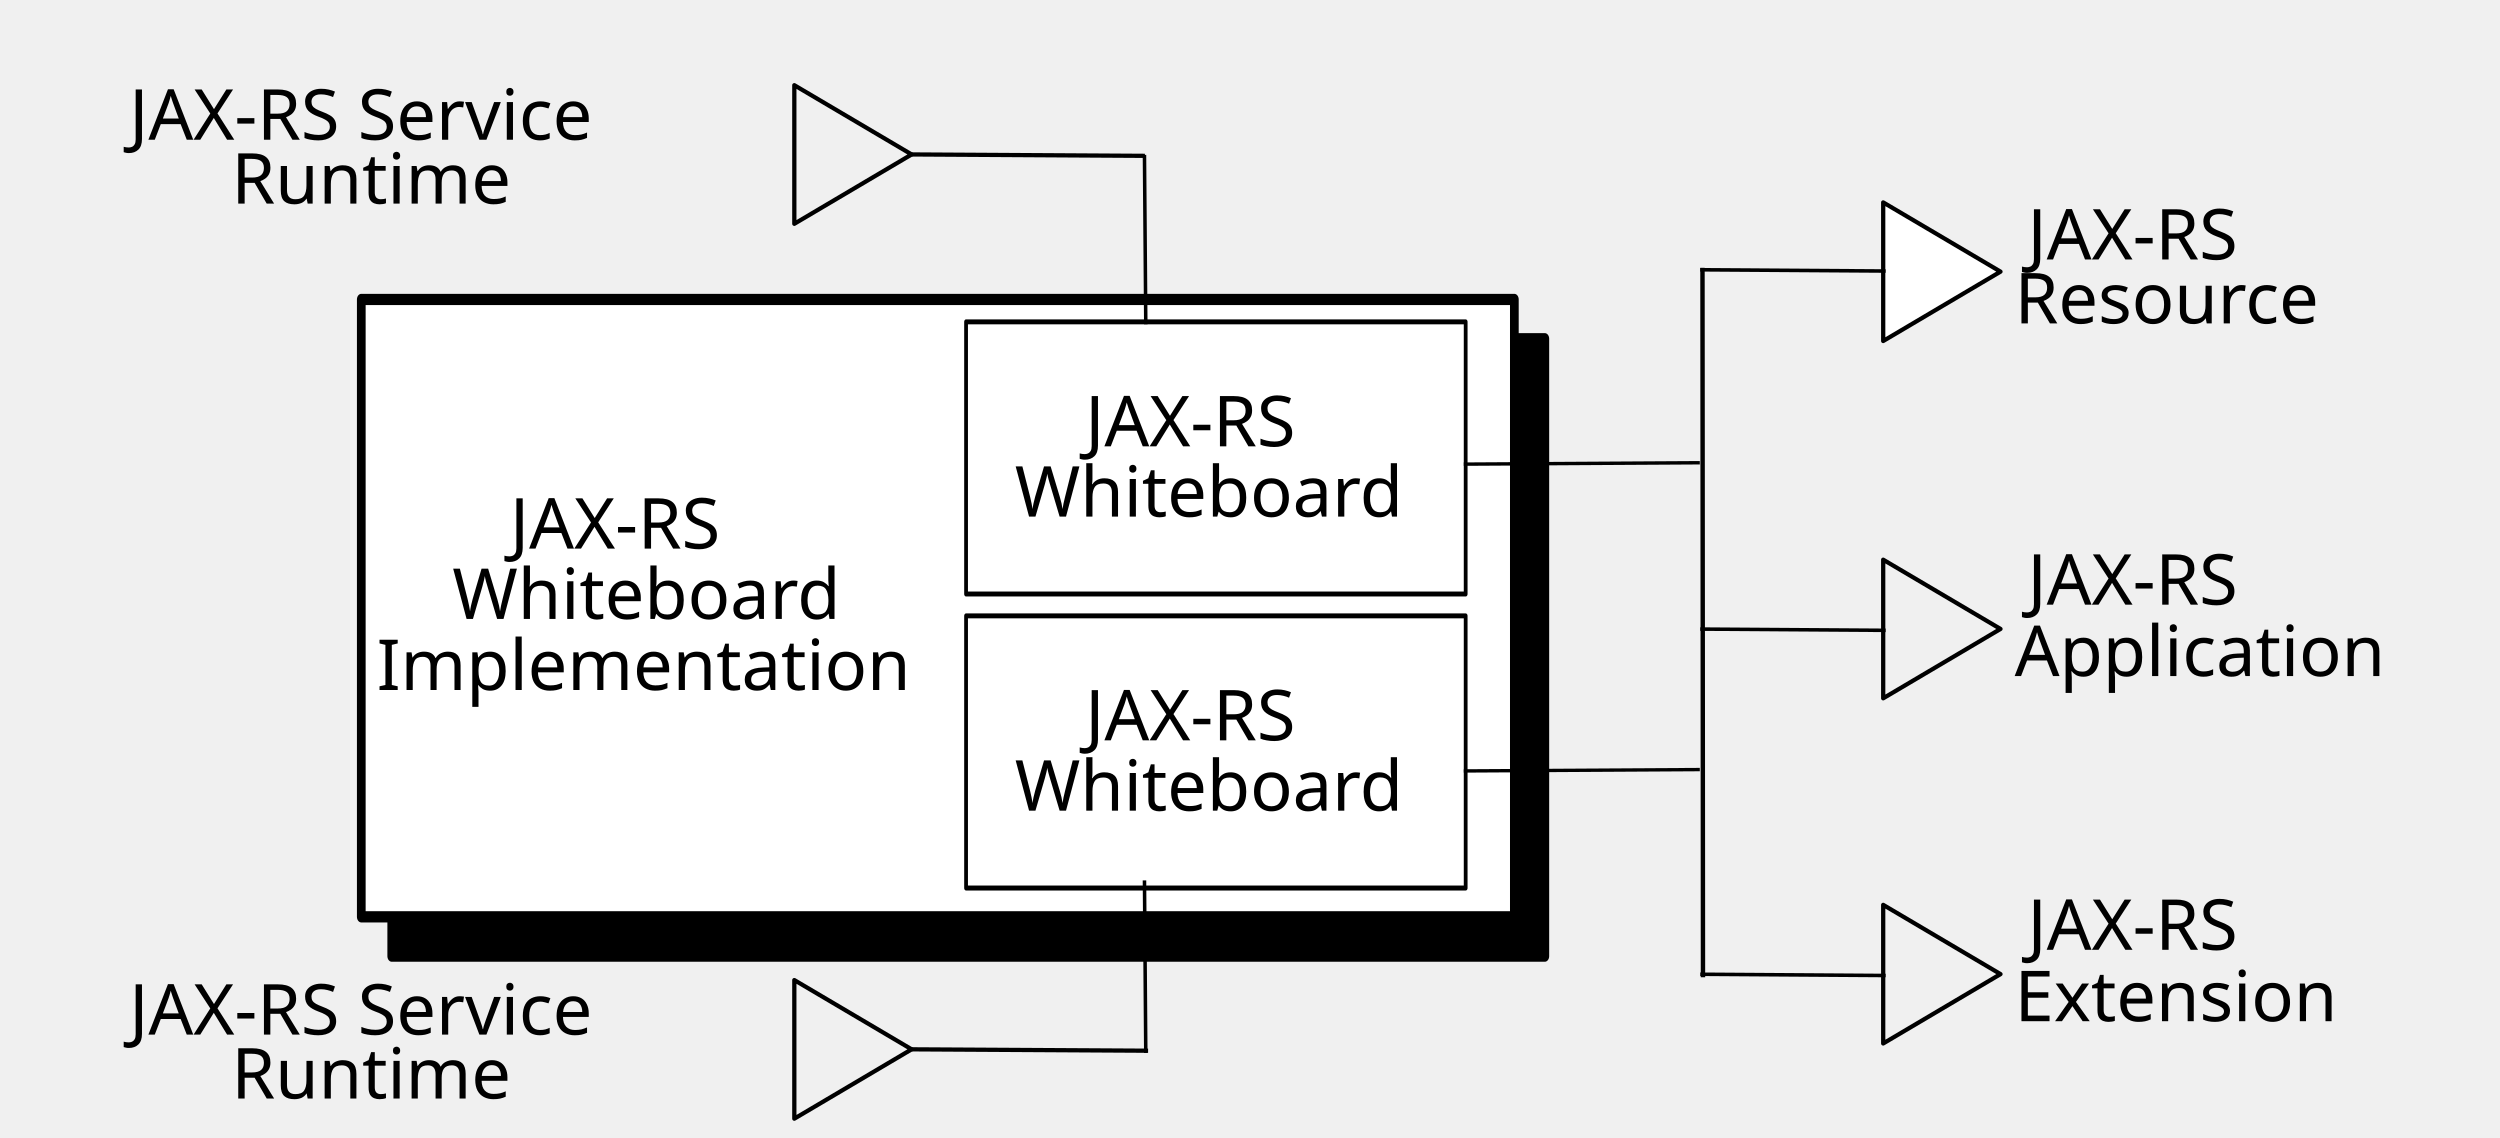
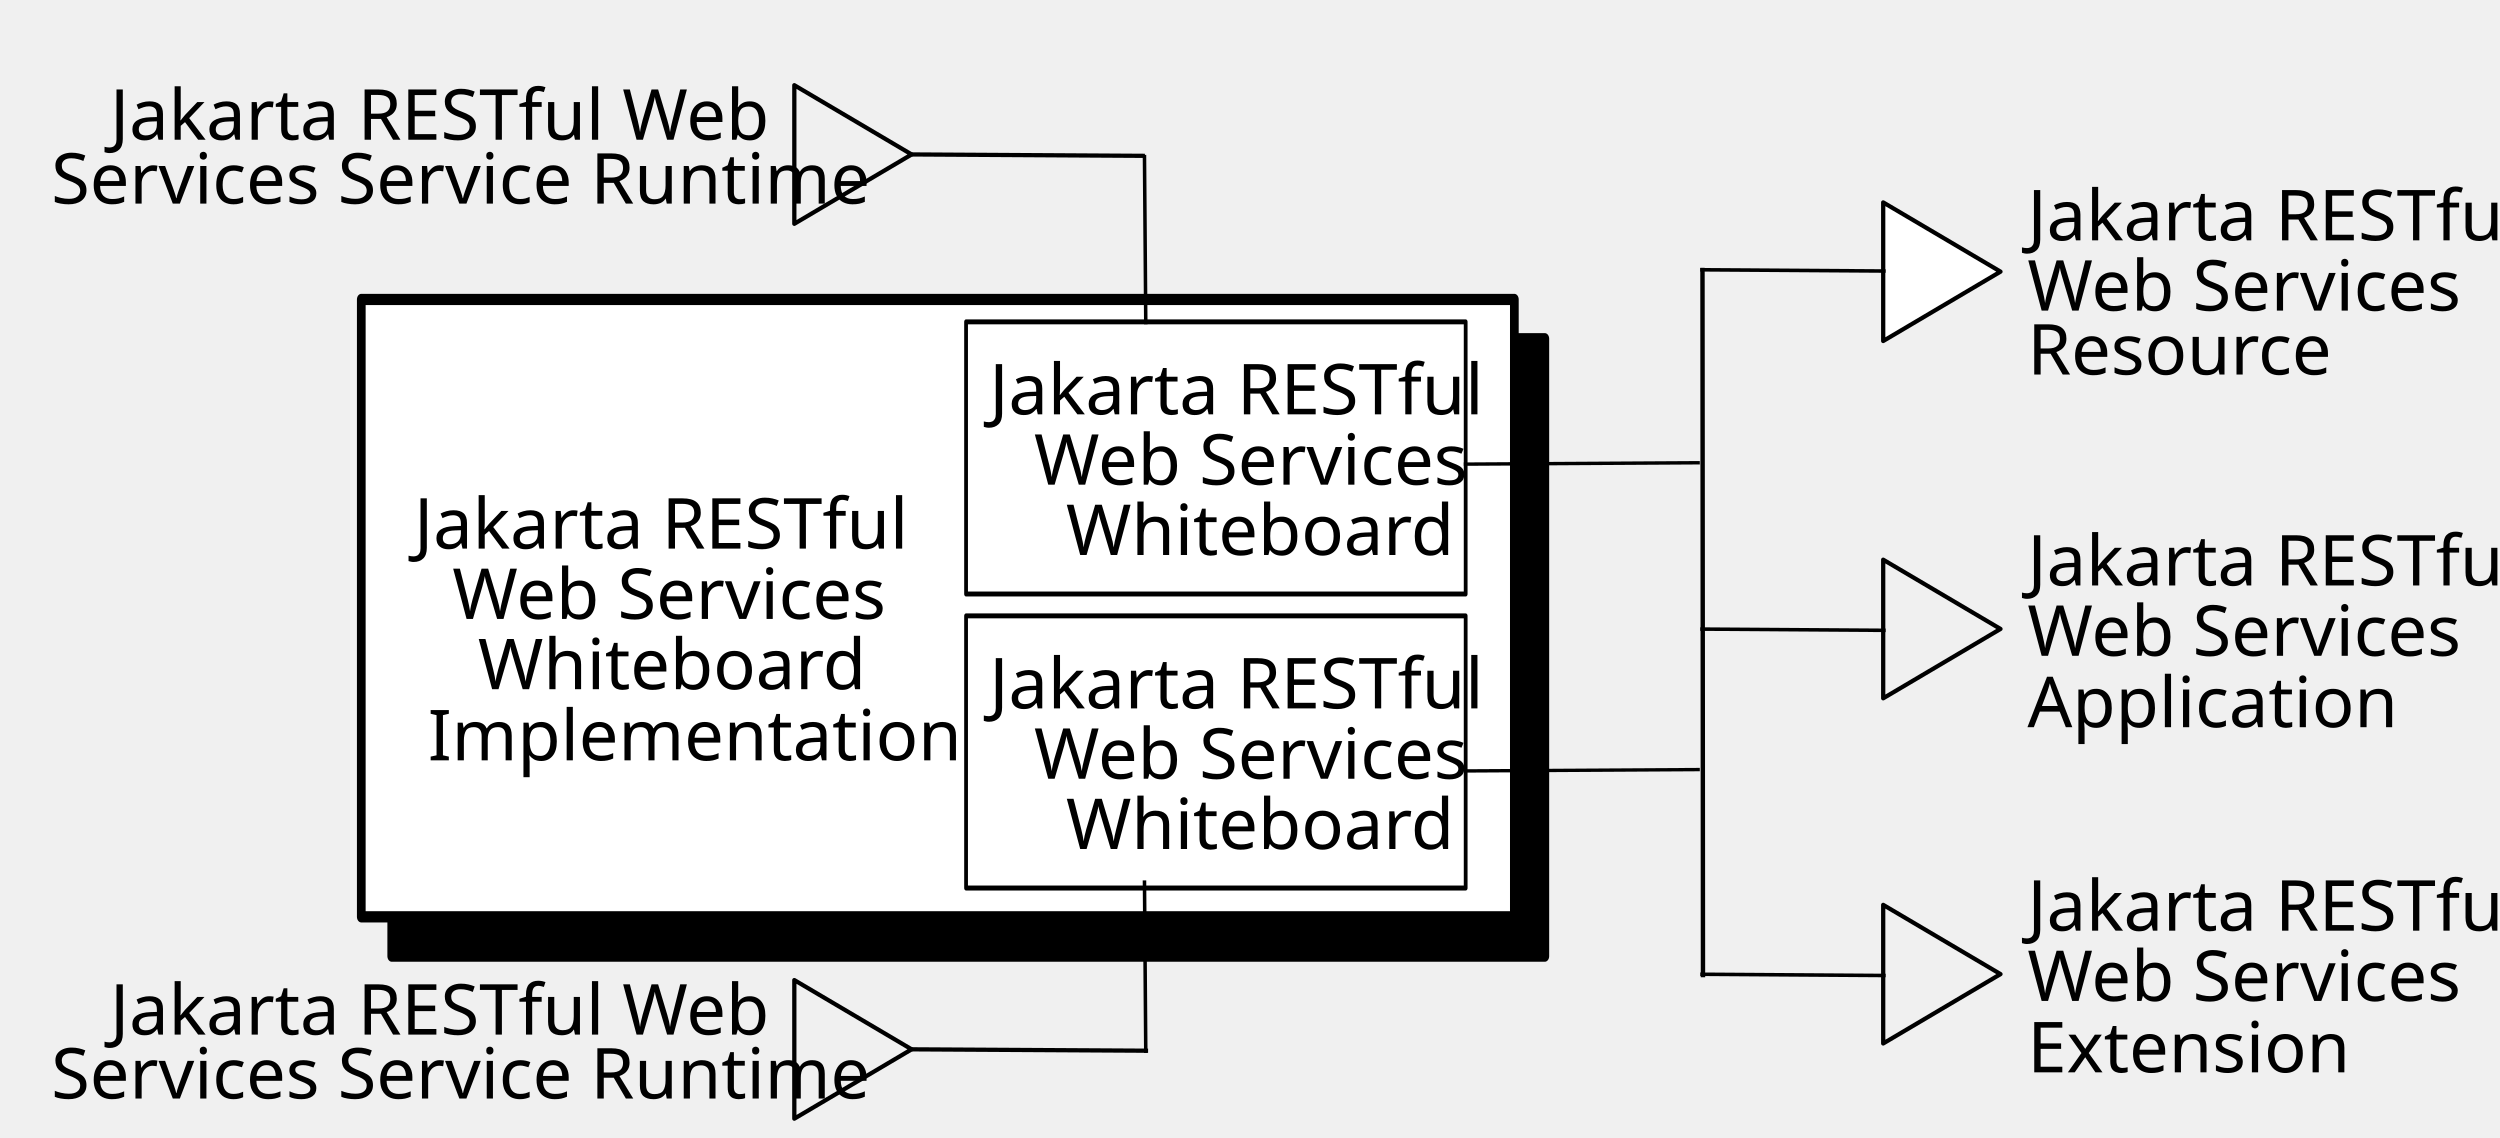
<svg xmlns="http://www.w3.org/2000/svg" version="1.1" id="Layer_1" x="0px" y="0px" width="391.115px" height="177.892px" viewBox="0 -0.001 391.115 177.892" style="enable-background:new 0 -0.001 391.115 177.892;" xml:space="preserve">
  <defs id="defs79" />
  <polygon points="239.039,74.612 239.039,111.277 194.874,111.277 150.709,111.277 150.709,74.612 " id="polygon3" transform="matrix(2.042276,0,0,2.634378,-246.5031,-143.5632)" />
  <polygon style="fill:none;stroke:#000000;stroke-width:0.667;stroke-linejoin:round" points="239.039,74.612 239.039,111.277 194.874,111.277 150.709,111.277 150.709,74.612 " id="polygon5" transform="matrix(2.042276,0,0,2.634378,-246.5031,-143.5632)" />
  <polygon style="fill:#ffffff" points="236.705,72.279 236.705,108.943 192.541,108.943 148.376,108.943 148.376,72.279 " id="polygon7" transform="matrix(2.042276,0,0,2.634378,-246.5031,-143.5632)" />
  <polygon style="fill:none;stroke:#000000;stroke-width:0.667;stroke-linejoin:round" points="236.705,72.279 236.705,108.943 192.541,108.943 148.376,108.943 148.376,72.279 " id="polygon9" transform="matrix(2.042276,0,0,2.634378,-246.5031,-143.5632)" />
  <polygon style="fill:none;stroke:#000000;stroke-width:0.667;stroke-linejoin:round" points="111.312,90.395 92.962,101.244 92.962,79.562 " id="polygon13" transform="translate(31.30605,-66.23331)" />
  <polygon style="fill:#FFFFFF;" points="312.968,42.497 294.619,53.347 294.619,31.665 " id="polygon17" />
  <polygon style="fill:none;stroke:#000000;stroke-width:0.667;stroke-linejoin:round;" points="312.968,42.497 294.619,53.347   294.619,31.665 " id="polygon19" />
  <polygon style="fill:none;stroke:#000000;stroke-width:0.667;stroke-linejoin:round" points="294.619,101.244 294.619,79.562 312.968,90.395 " id="polygon23" transform="translate(0,62)" />
  <line style="fill:none;stroke:#000000;stroke-width:0.665;stroke-linejoin:round" x1="179.114" y1="24.379" x2="142.618" y2="24.161" id="line43" />
  <line style="fill:none;stroke:#000000;stroke-width:0.535;stroke-linejoin:round" x1="265.928" y1="72.394" x2="229.004" y2="72.612" id="line45" />
  <rect x="144.839" y="1.232" style="fill:none;" width="93.691" height="11.667" id="rect47" />
  <rect x="315.186" y="36.664" style="fill:none;" width="31.69" height="11.667" id="rect51" />
-   <text style="font-size:11px;font-family:ProductusSemibold" id="text53" x="315.186" y="50.594">Resource</text>
+   <text style="font-size:11px;font-family:ProductusSemibold" id="text53" x="317.186" y="58.594">Resource</text>
  <rect x="315.186" y="135.833" style="fill:none" width="22.357" height="11.667" id="rect55" />
-   <text style="font-size:11px;font-family:ProductusSemibold" id="text57" x="315.186" y="159.764">Extension</text>
+   <text style="font-size:11px;font-family:ProductusSemibold" id="text57" x="317.186" y="167.764">Extension</text>
  <rect x="315.186" y="132.9" style="fill:none;" width="75.929" height="11.667" id="rect59" />
  <rect x="76.867" y="62.116" style="fill:none" width="139.608" height="62.588" id="rect63" />
-   <text style="font-size:11px;font-family:ProductusBook" id="text67" x="58.939" y="107.945">Implementation</text>
+   <text style="font-size:11px;font-family:ProductusBook" id="text67" x="66.939" y="118.945">Implementation</text>
  <rect x="172.381" y="166.224" style="fill:none;" width="40.272" height="11.667" id="rect69" />
-   <text style="font-size:11px;font-family:ProductusSemibold" id="text75" x="20.21" y="21.857">JAX-RS Service</text>
-   <text style="font-size:11px;font-family:ProductusSemibold" x="36.21" y="31.857" id="text3451">Runtime</text>
-   <text y="69.824" x="169.773" id="text3431" style="font-size:11px;font-family:ProductusBook">JAX-RS</text>
-   <text y="80.824" x="158.773" style="font-size:11px;font-family:ProductusBook" id="text3435">Whiteboard</text>
+   <text style="font-size:11px;font-family:ProductusSemibold" id="text75" x="17.21" y="21.857">Jakarta RESTful Web</text>
+   <text style="font-size:11px;font-family:ProductusSemibold" x="8.01" y="31.857" id="text3451">Services Service Runtime</text>
+   <text y="64.824" x="154.773" id="text3431" style="font-size:11px;font-family:ProductusBook">Jakarta RESTful</text>
+   <text y="75.824" x="161.773" style="font-size:11px;font-family:ProductusBook" id="text3435">Web Services</text>
+   <text y="86.824" x="166.773" style="font-size:11px;font-family:ProductusBook" id="text3435-a">Whiteboard</text>
  <polygon transform="matrix(0.8848804,0,0,1.161317,19.84238,-33.58764)" id="polygon3439" points="192.541,108.943 148.376,108.943 148.376,72.279 236.705,72.279 236.705,108.943 " style="fill:none;stroke:#000000;stroke-width:0.667;stroke-linejoin:round" />
-   <text style="font-size:11px;font-family:ProductusBook" id="text3441" x="169.773" y="115.824">JAX-RS</text>
-   <text id="text3443" style="font-size:11px;font-family:ProductusBook" x="158.773" y="126.824">Whiteboard</text>
+   <text style="font-size:11px;font-family:ProductusBook" id="text3441" x="154.773" y="110.824">Jakarta RESTful</text>
+   <text id="text3443" style="font-size:11px;font-family:ProductusBook" x="161.773" y="121.824">Web Services</text>
+   <text id="text3443-a" style="font-size:11px;font-family:ProductusBook" x="166.773" y="132.824">Whiteboard</text>
  <polygon style="fill:none;stroke:#000000;stroke-width:0.667;stroke-linejoin:round" points="148.376,72.279 236.705,72.279 236.705,108.943 192.541,108.943 148.376,108.943 " id="polygon3445" transform="matrix(0.8848804,0,0,1.161317,19.84238,12.41236)" />
-   <text style="font-size:11px;font-family:ProductusBook" id="text3447" x="79.773" y="85.824">JAX-RS</text>
-   <text id="text3449" style="font-size:11px;font-family:ProductusBook" x="70.773" y="96.824">Whiteboard</text>
+   <text style="font-size:11px;font-family:ProductusBook" id="text3447" x="64.773" y="85.824">Jakarta RESTful</text>
+   <text id="text3449" style="font-size:11px;font-family:ProductusBook" x="70.773" y="96.824">Web Services</text>
+   <text id="text3449-a" style="font-size:11px;font-family:ProductusBook" x="74.773" y="107.824">Whiteboard</text>
  <polygon transform="translate(31.30605,73.76669)" id="polygon3453" points="92.962,79.562 111.312,90.395 92.962,101.244 " style="fill:none;stroke:#000000;stroke-width:0.667;stroke-linejoin:round" />
  <line id="line3455" y2="164.162" x2="142.618" y1="164.378" x1="179.614" style="fill:none;stroke:#000000;stroke-width:0.666;stroke-linejoin:round" />
-   <text y="161.857" x="20.21" id="text3457" style="font-size:11px;font-family:ProductusSemibold">JAX-RS Service</text>
-   <text id="text3459" y="171.857" x="36.21" style="font-size:11px;font-family:ProductusSemibold">Runtime</text>
+   <text y="161.857" x="17.21" id="text3457" style="font-size:11px;font-family:ProductusSemibold">Jakarta RESTful Web</text>
+   <text id="text3459" y="171.857" x="8.01" style="font-size:11px;font-family:ProductusSemibold">Services Service Runtime</text>
  <line id="line3463" y2="50.73" x2="179.253" y1="24.234" x1="179.047" style="fill:none;stroke:#000000;stroke-width:0.551;stroke-linejoin:round" />
  <line style="fill:none;stroke:#000000;stroke-width:0.553;stroke-linejoin:round" x1="179.048" y1="137.734" x2="179.252" y2="164.73" id="line3465" />
  <line id="line3467" y2="120.61" x2="229.004" y1="120.396" x1="265.928" style="fill:none;stroke:#000000;stroke-width:0.531;stroke-linejoin:round" />
  <line style="fill:none;stroke:#000000;stroke-width:0.691;stroke-linejoin:round" x1="266.346" y1="41.891" x2="266.423" y2="152.891" id="line3471" />
  <line id="line3473" y2="42.206" x2="266.002" y1="42.4" x1="294.998" style="fill:none;stroke:#000000;stroke-width:0.559;stroke-linejoin:round" />
  <line style="fill:none;stroke:#000000;stroke-width:0.559;stroke-linejoin:round" x1="294.998" y1="152.612" x2="266.002" y2="152.417" id="line3475" />
-   <text id="text3477" style="font-size:11px;font-family:ProductusSemibold" x="317.186" y="40.594">JAX-RS</text>
-   <text y="148.594" x="317.186" style="font-size:11px;font-family:ProductusSemibold" id="text3479">JAX-RS</text>
+   <text id="text3477" style="font-size:11px;font-family:ProductusSemibold" x="317.186" y="37.594">Jakarta RESTful</text>
+   <text id="text3477-a" style="font-size:11px;font-family:ProductusSemibold" x="317.186" y="48.594">Web Services</text>
+   <text y="145.594" x="317.186" style="font-size:11px;font-family:ProductusSemibold" id="text3479">Jakarta RESTful</text>
+   <text y="156.594" x="317.186" style="font-size:11px;font-family:ProductusSemibold" id="text3479-a">Web Services</text>
  <polygon transform="translate(0,8)" id="polygon3373" points="312.968,90.395 294.619,101.244 294.619,79.562 " style="fill:none;stroke:#000000;stroke-width:0.667;stroke-linejoin:round" />
-   <text y="105.764" x="315.186" id="text3375" style="font-size:11px;font-family:ProductusSemibold">Application</text>
+   <text y="113.764" x="317.186" id="text3375" style="font-size:11px;font-family:ProductusSemibold">Application</text>
  <line id="line3377" y2="98.417" x2="266.002" y1="98.612" x1="294.998" style="fill:none;stroke:#000000;stroke-width:0.559;stroke-linejoin:round" />
-   <text id="text3379" style="font-size:11px;font-family:ProductusSemibold" x="317.186" y="94.594">JAX-RS</text>
+   <text id="text3379" style="font-size:11px;font-family:ProductusSemibold" x="317.186" y="91.594">Jakarta RESTful</text>
+   <text id="text3379" style="font-size:11px;font-family:ProductusSemibold" x="317.186" y="102.594">Web Services</text>
</svg>
